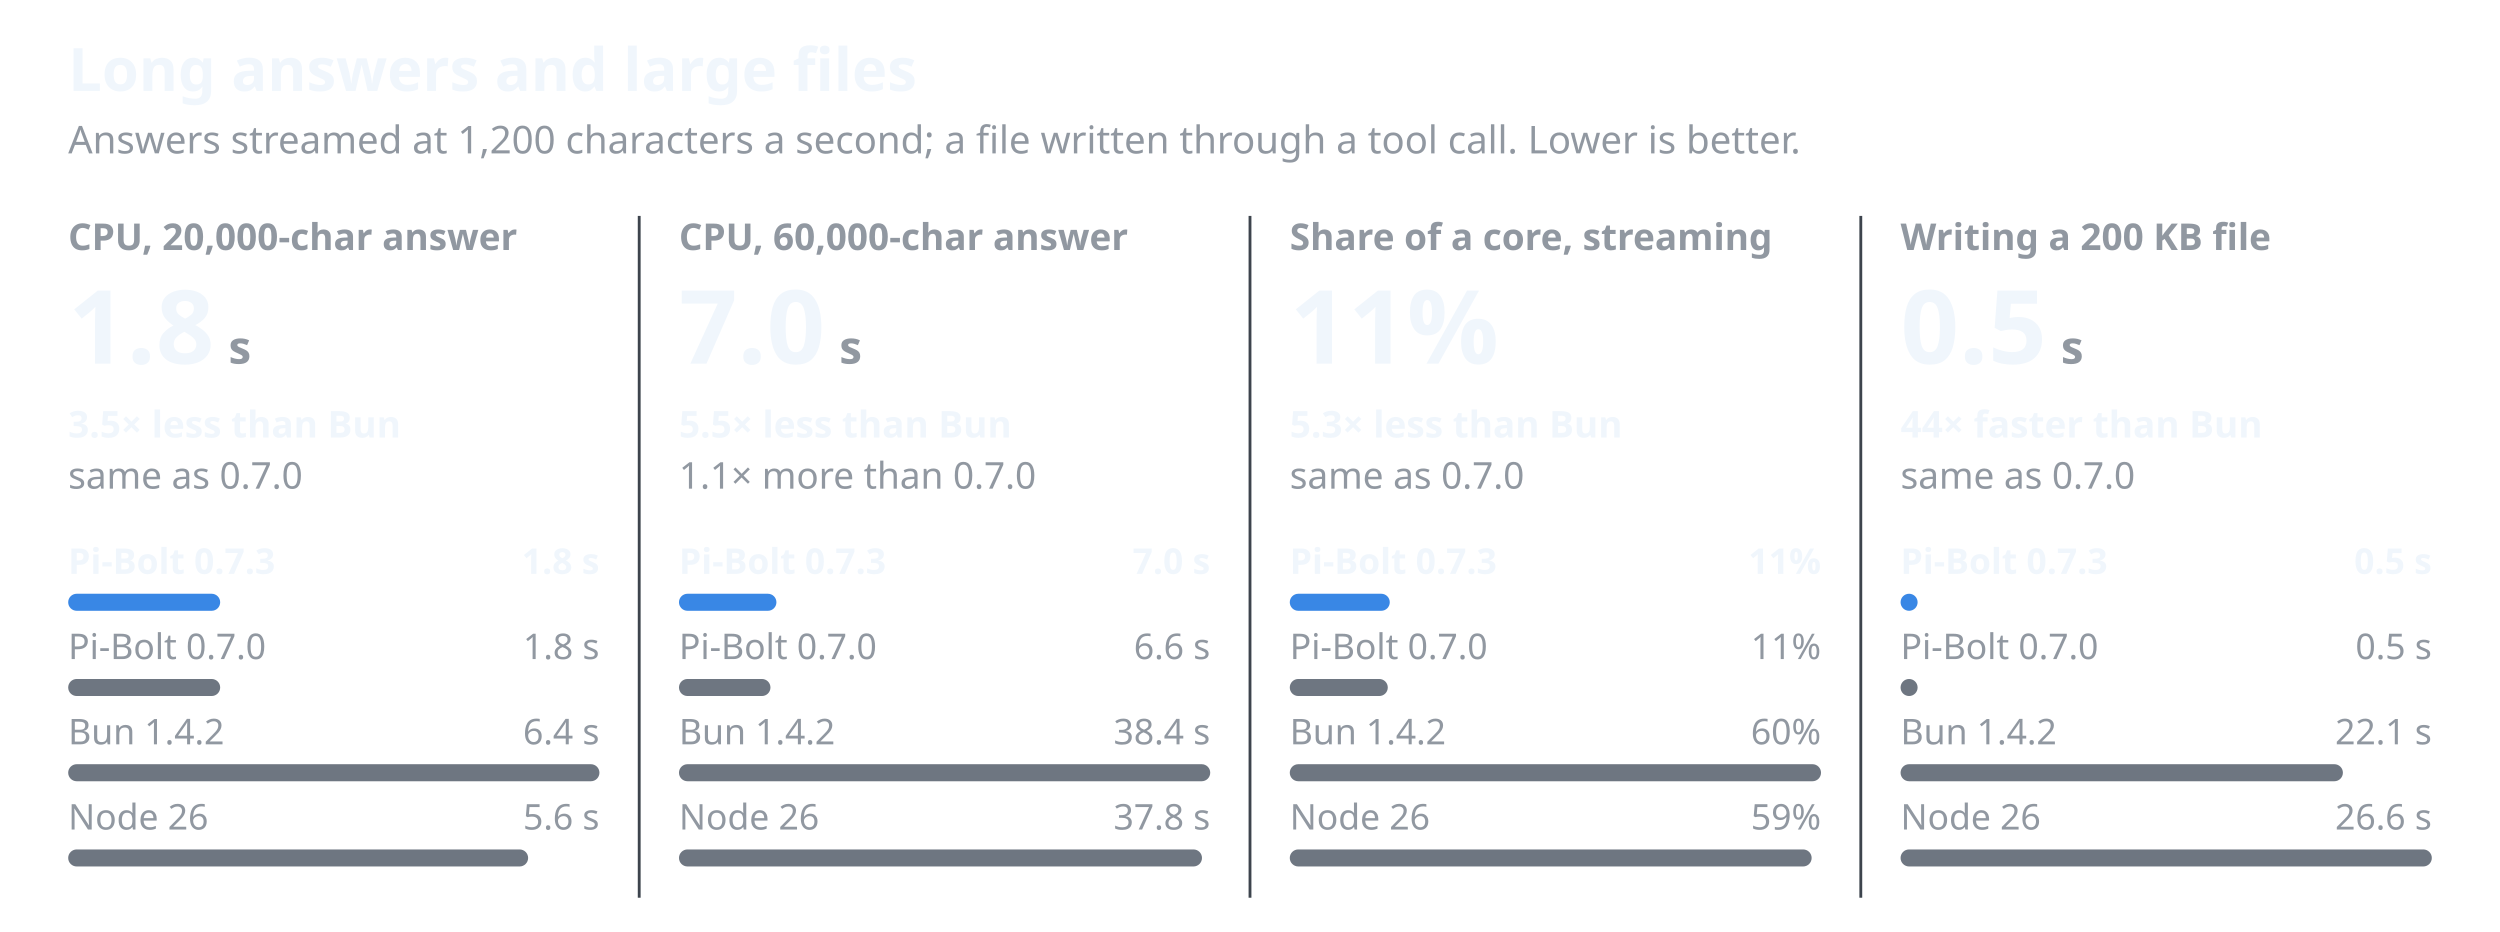
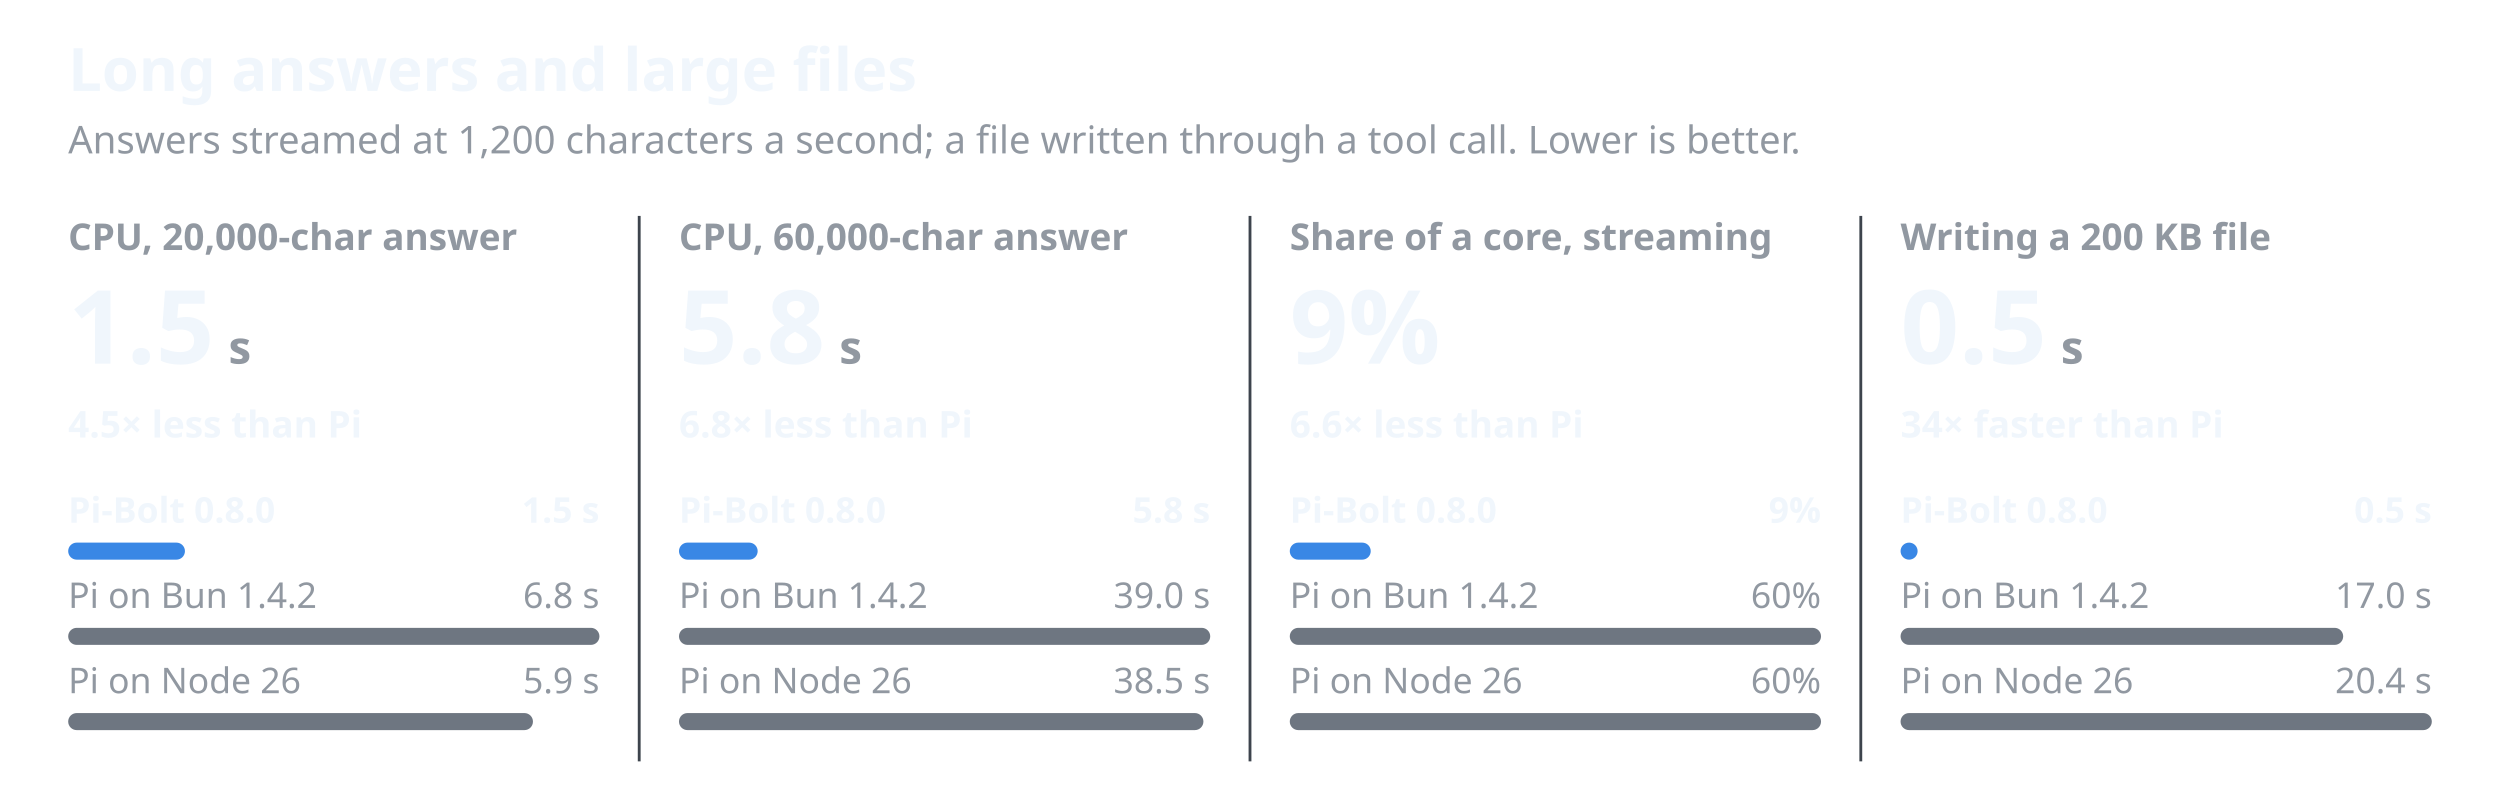
- <svg xmlns="http://www.w3.org/2000/svg" width="880" height="328" viewBox="0 0 880 328" role="img" aria-label="Long answers and large files">
+ <svg xmlns="http://www.w3.org/2000/svg" width="880" height="280" viewBox="0 0 880 280" role="img" aria-label="Long answers and large files">
  <style>text{font-family:-apple-system, BlinkMacSystemFont, 'Segoe UI', 'Noto Sans', Helvetica, Arial, sans-serif}</style>
  <text x="24" y="32" font-size="21" font-weight="650" fill="#f0f6fc">Long answers and large files</text>
  <text x="24" y="54" font-size="13.5" fill="#9198a1">Answers streamed at 1,200 characters a second; a file written through a tool call. Lower is better.</text>
  <text x="24.0" y="88" font-size="13" font-weight="600" fill="#9198a1">CPU, 20,000-char answer</text>
-   <text x="24.0" y="128" font-size="36" font-weight="700" fill="#f0f6fc">1.8<tspan font-size="16" font-weight="600" fill="#9198a1" dx="5">s</tspan>
+   <text x="24.0" y="128" font-size="36" font-weight="700" fill="#f0f6fc">1.5<tspan font-size="16" font-weight="600" fill="#9198a1" dx="5">s</tspan>
  </text>
-   <text x="24.0" y="154" font-size="13" font-weight="600" fill="#f0f6fc">3.5× less than Bun</text>
-   <text x="24.0" y="172" font-size="13" fill="#9198a1">same as 0.7.0</text>
-   <text x="24.0" y="202" font-size="12.5" font-weight="650" fill="#f0f6fc">Pi-Bolt 0.7.3</text>
-   <text x="211.0" y="202" font-size="12.5" font-weight="650" text-anchor="end" fill="#f0f6fc">1.8 s</text>
-   <rect x="24.0" y="209" width="53.5" height="6" rx="3" fill="#3987e5" />
-   <text x="24.0" y="232" font-size="12.5" font-weight="400" fill="#9198a1">Pi-Bolt 0.7.0</text>
-   <text x="211.0" y="232" font-size="12.5" font-weight="400" text-anchor="end" fill="#9198a1">1.8 s</text>
-   <rect x="24.0" y="239" width="53.5" height="6" rx="3" fill="#6e7681" />
-   <text x="24.0" y="262" font-size="12.5" font-weight="400" fill="#9198a1">Bun 1.4.2</text>
-   <text x="211.0" y="262" font-size="12.5" font-weight="400" text-anchor="end" fill="#9198a1">6.4 s</text>
-   <rect x="24.0" y="269" width="187.0" height="6" rx="3" fill="#6e7681" />
-   <text x="24.0" y="292" font-size="12.5" font-weight="400" fill="#9198a1">Node 26</text>
-   <text x="211.0" y="292" font-size="12.5" font-weight="400" text-anchor="end" fill="#9198a1">5.6 s</text>
-   <rect x="24.0" y="299" width="161.9" height="6" rx="3" fill="#6e7681" />
-   <line x1="225.0" y1="76" x2="225.0" y2="316" stroke="#3d444d" />
+   <text x="24.0" y="154" font-size="13" font-weight="600" fill="#f0f6fc">4.5× less than Pi</text>
+   <text x="24.0" y="184" font-size="12.5" font-weight="650" fill="#f0f6fc">Pi-Bolt 0.8.0</text>
+   <text x="211.0" y="184" font-size="12.5" font-weight="650" text-anchor="end" fill="#f0f6fc">1.5 s</text>
+   <rect x="24.0" y="191" width="41.1" height="6" rx="3" fill="#3987e5" />
+   <text x="24.0" y="214" font-size="12.5" font-weight="400" fill="#9198a1">Pi on Bun 1.4.2</text>
+   <text x="211.0" y="214" font-size="12.5" font-weight="400" text-anchor="end" fill="#9198a1">6.8 s</text>
+   <rect x="24.0" y="221" width="187.0" height="6" rx="3" fill="#6e7681" />
+   <text x="24.0" y="244" font-size="12.5" font-weight="400" fill="#9198a1">Pi on Node 26</text>
+   <text x="211.0" y="244" font-size="12.5" font-weight="400" text-anchor="end" fill="#9198a1">5.9 s</text>
+   <rect x="24.0" y="251" width="163.6" height="6" rx="3" fill="#6e7681" />
+   <line x1="225.0" y1="76" x2="225.0" y2="268" stroke="#3d444d" />
  <text x="239.0" y="88" font-size="13" font-weight="600" fill="#9198a1">CPU, 60,000-char answer</text>
-   <text x="239.0" y="128" font-size="36" font-weight="700" fill="#f0f6fc">7.0<tspan font-size="16" font-weight="600" fill="#9198a1" dx="5">s</tspan>
+   <text x="239.0" y="128" font-size="36" font-weight="700" fill="#f0f6fc">5.8<tspan font-size="16" font-weight="600" fill="#9198a1" dx="5">s</tspan>
  </text>
-   <text x="239.0" y="154" font-size="13" font-weight="600" fill="#f0f6fc">5.5× less than Bun</text>
-   <text x="239.0" y="172" font-size="13" fill="#9198a1">1.1× more than 0.7.0</text>
-   <text x="239.0" y="202" font-size="12.5" font-weight="650" fill="#f0f6fc">Pi-Bolt 0.7.3</text>
-   <text x="426.0" y="202" font-size="12.5" font-weight="650" text-anchor="end" fill="#f0f6fc">7.0 s</text>
-   <rect x="239.0" y="209" width="34.3" height="6" rx="3" fill="#3987e5" />
-   <text x="239.0" y="232" font-size="12.5" font-weight="400" fill="#9198a1">Pi-Bolt 0.7.0</text>
-   <text x="426.0" y="232" font-size="12.5" font-weight="400" text-anchor="end" fill="#9198a1">6.6 s</text>
-   <rect x="239.0" y="239" width="32.2" height="6" rx="3" fill="#6e7681" />
-   <text x="239.0" y="262" font-size="12.5" font-weight="400" fill="#9198a1">Bun 1.4.2</text>
-   <text x="426.0" y="262" font-size="12.5" font-weight="400" text-anchor="end" fill="#9198a1">38.4 s</text>
-   <rect x="239.0" y="269" width="187.0" height="6" rx="3" fill="#6e7681" />
-   <text x="239.0" y="292" font-size="12.5" font-weight="400" fill="#9198a1">Node 26</text>
-   <text x="426.0" y="292" font-size="12.5" font-weight="400" text-anchor="end" fill="#9198a1">37.8 s</text>
-   <rect x="239.0" y="299" width="184.1" height="6" rx="3" fill="#6e7681" />
-   <line x1="440.0" y1="76" x2="440.0" y2="316" stroke="#3d444d" />
+   <text x="239.0" y="154" font-size="13" font-weight="600" fill="#f0f6fc">6.8× less than Pi</text>
+   <text x="239.0" y="184" font-size="12.5" font-weight="650" fill="#f0f6fc">Pi-Bolt 0.8.0</text>
+   <text x="426.0" y="184" font-size="12.5" font-weight="650" text-anchor="end" fill="#f0f6fc">5.8 s</text>
+   <rect x="239.0" y="191" width="27.7" height="6" rx="3" fill="#3987e5" />
+   <text x="239.0" y="214" font-size="12.5" font-weight="400" fill="#9198a1">Pi on Bun 1.4.2</text>
+   <text x="426.0" y="214" font-size="12.5" font-weight="400" text-anchor="end" fill="#9198a1">39.0 s</text>
+   <rect x="239.0" y="221" width="187.0" height="6" rx="3" fill="#6e7681" />
+   <text x="239.0" y="244" font-size="12.5" font-weight="400" fill="#9198a1">Pi on Node 26</text>
+   <text x="426.0" y="244" font-size="12.5" font-weight="400" text-anchor="end" fill="#9198a1">38.5 s</text>
+   <rect x="239.0" y="251" width="184.6" height="6" rx="3" fill="#6e7681" />
+   <line x1="440.0" y1="76" x2="440.0" y2="268" stroke="#3d444d" />
  <text x="454.0" y="88" font-size="13" font-weight="600" fill="#9198a1">Share of a core, streaming</text>
-   <text x="454.0" y="128" font-size="36" font-weight="700" fill="#f0f6fc">11%</text>
-   <text x="454.0" y="154" font-size="13" font-weight="600" fill="#f0f6fc">5.3× less than Bun</text>
-   <text x="454.0" y="172" font-size="13" fill="#9198a1">same as 0.7.0</text>
-   <text x="454.0" y="202" font-size="12.5" font-weight="650" fill="#f0f6fc">Pi-Bolt 0.7.3</text>
-   <text x="641.0" y="202" font-size="12.5" font-weight="650" text-anchor="end" fill="#f0f6fc">11%</text>
-   <rect x="454.0" y="209" width="35.2" height="6" rx="3" fill="#3987e5" />
-   <text x="454.0" y="232" font-size="12.5" font-weight="400" fill="#9198a1">Pi-Bolt 0.7.0</text>
-   <text x="641.0" y="232" font-size="12.5" font-weight="400" text-anchor="end" fill="#9198a1">11%</text>
-   <rect x="454.0" y="239" width="34.5" height="6" rx="3" fill="#6e7681" />
-   <text x="454.0" y="262" font-size="12.5" font-weight="400" fill="#9198a1">Bun 1.4.2</text>
-   <text x="641.0" y="262" font-size="12.5" font-weight="400" text-anchor="end" fill="#9198a1">60%</text>
-   <rect x="454.0" y="269" width="187.0" height="6" rx="3" fill="#6e7681" />
-   <text x="454.0" y="292" font-size="12.5" font-weight="400" fill="#9198a1">Node 26</text>
-   <text x="641.0" y="292" font-size="12.5" font-weight="400" text-anchor="end" fill="#9198a1">59%</text>
-   <rect x="454.0" y="299" width="183.7" height="6" rx="3" fill="#6e7681" />
-   <line x1="655.0" y1="76" x2="655.0" y2="316" stroke="#3d444d" />
+   <text x="454.0" y="128" font-size="36" font-weight="700" fill="#f0f6fc">9%</text>
+   <text x="454.0" y="154" font-size="13" font-weight="600" fill="#f0f6fc">6.6× less than Pi</text>
+   <text x="454.0" y="184" font-size="12.5" font-weight="650" fill="#f0f6fc">Pi-Bolt 0.8.0</text>
+   <text x="641.0" y="184" font-size="12.5" font-weight="650" text-anchor="end" fill="#f0f6fc">9%</text>
+   <rect x="454.0" y="191" width="28.5" height="6" rx="3" fill="#3987e5" />
+   <text x="454.0" y="214" font-size="12.5" font-weight="400" fill="#9198a1">Pi on Bun 1.4.2</text>
+   <text x="641.0" y="214" font-size="12.5" font-weight="400" text-anchor="end" fill="#9198a1">60%</text>
+   <rect x="454.0" y="221" width="187.0" height="6" rx="3" fill="#6e7681" />
+   <text x="454.0" y="244" font-size="12.5" font-weight="400" fill="#9198a1">Pi on Node 26</text>
+   <text x="641.0" y="244" font-size="12.5" font-weight="400" text-anchor="end" fill="#9198a1">60%</text>
+   <rect x="454.0" y="251" width="187.0" height="6" rx="3" fill="#6e7681" />
+   <line x1="655.0" y1="76" x2="655.0" y2="268" stroke="#3d444d" />
  <text x="669.0" y="88" font-size="13" font-weight="600" fill="#9198a1">Writing a 200 KB file</text>
  <text x="669.0" y="128" font-size="36" font-weight="700" fill="#f0f6fc">0.5<tspan font-size="16" font-weight="600" fill="#9198a1" dx="5">s</tspan>
  </text>
-   <text x="669.0" y="154" font-size="13" font-weight="600" fill="#f0f6fc">44× faster than Bun</text>
-   <text x="669.0" y="172" font-size="13" fill="#9198a1">same as 0.7.0</text>
-   <text x="669.0" y="202" font-size="12.5" font-weight="650" fill="#f0f6fc">Pi-Bolt 0.7.3</text>
-   <text x="856.0" y="202" font-size="12.5" font-weight="650" text-anchor="end" fill="#f0f6fc">0.5 s</text>
-   <rect x="669.0" y="209" width="6.0" height="6" rx="3" fill="#3987e5" />
-   <text x="669.0" y="232" font-size="12.5" font-weight="400" fill="#9198a1">Pi-Bolt 0.7.0</text>
-   <text x="856.0" y="232" font-size="12.5" font-weight="400" text-anchor="end" fill="#9198a1">0.5 s</text>
-   <rect x="669.0" y="239" width="6.0" height="6" rx="3" fill="#6e7681" />
-   <text x="669.0" y="262" font-size="12.5" font-weight="400" fill="#9198a1">Bun 1.4.2</text>
-   <text x="856.0" y="262" font-size="12.5" font-weight="400" text-anchor="end" fill="#9198a1">22.1 s</text>
-   <rect x="669.0" y="269" width="155.7" height="6" rx="3" fill="#6e7681" />
-   <text x="669.0" y="292" font-size="12.5" font-weight="400" fill="#9198a1">Node 26</text>
-   <text x="856.0" y="292" font-size="12.5" font-weight="400" text-anchor="end" fill="#9198a1">26.6 s</text>
-   <rect x="669.0" y="299" width="187.0" height="6" rx="3" fill="#6e7681" />
+   <text x="669.0" y="154" font-size="13" font-weight="600" fill="#f0f6fc">34× faster than Pi</text>
+   <text x="669.0" y="184" font-size="12.5" font-weight="650" fill="#f0f6fc">Pi-Bolt 0.8.0</text>
+   <text x="856.0" y="184" font-size="12.5" font-weight="650" text-anchor="end" fill="#f0f6fc">0.5 s</text>
+   <rect x="669.0" y="191" width="6.0" height="6" rx="3" fill="#3987e5" />
+   <text x="669.0" y="214" font-size="12.5" font-weight="400" fill="#9198a1">Pi on Bun 1.4.2</text>
+   <text x="856.0" y="214" font-size="12.5" font-weight="400" text-anchor="end" fill="#9198a1">17.0 s</text>
+   <rect x="669.0" y="221" width="155.8" height="6" rx="3" fill="#6e7681" />
+   <text x="669.0" y="244" font-size="12.5" font-weight="400" fill="#9198a1">Pi on Node 26</text>
+   <text x="856.0" y="244" font-size="12.5" font-weight="400" text-anchor="end" fill="#9198a1">20.4 s</text>
+   <rect x="669.0" y="251" width="187.0" height="6" rx="3" fill="#6e7681" />
</svg>
